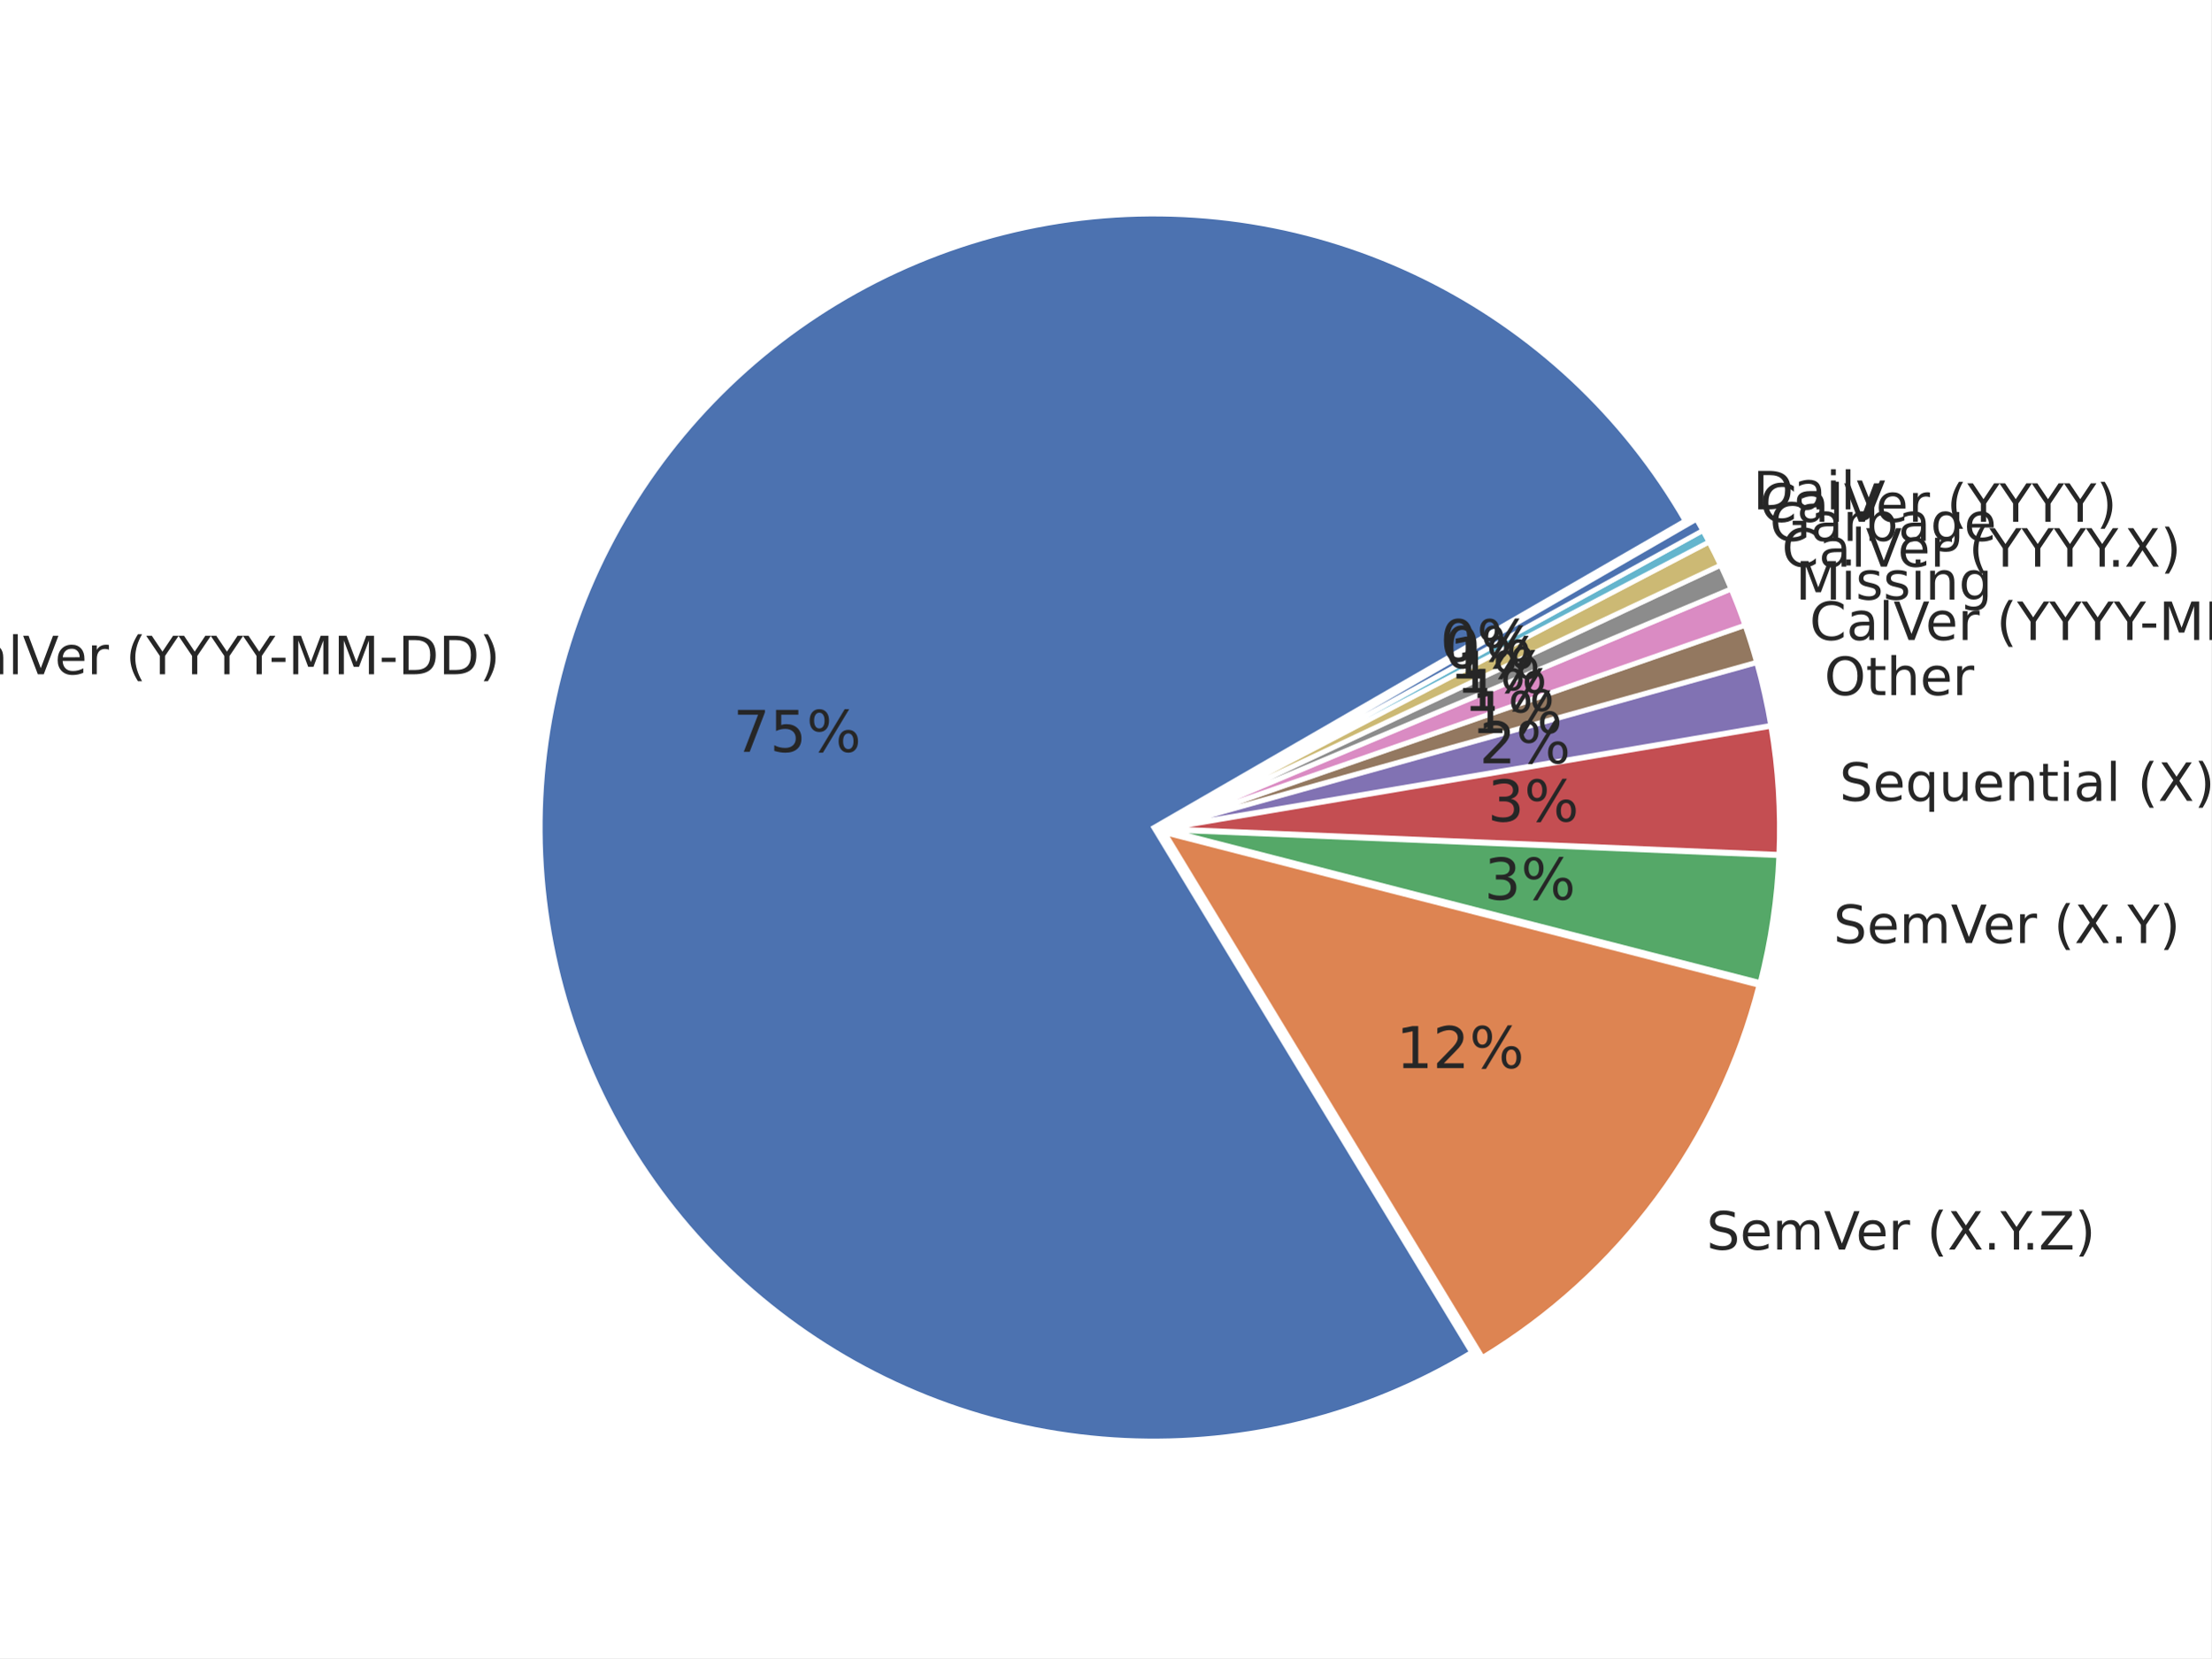
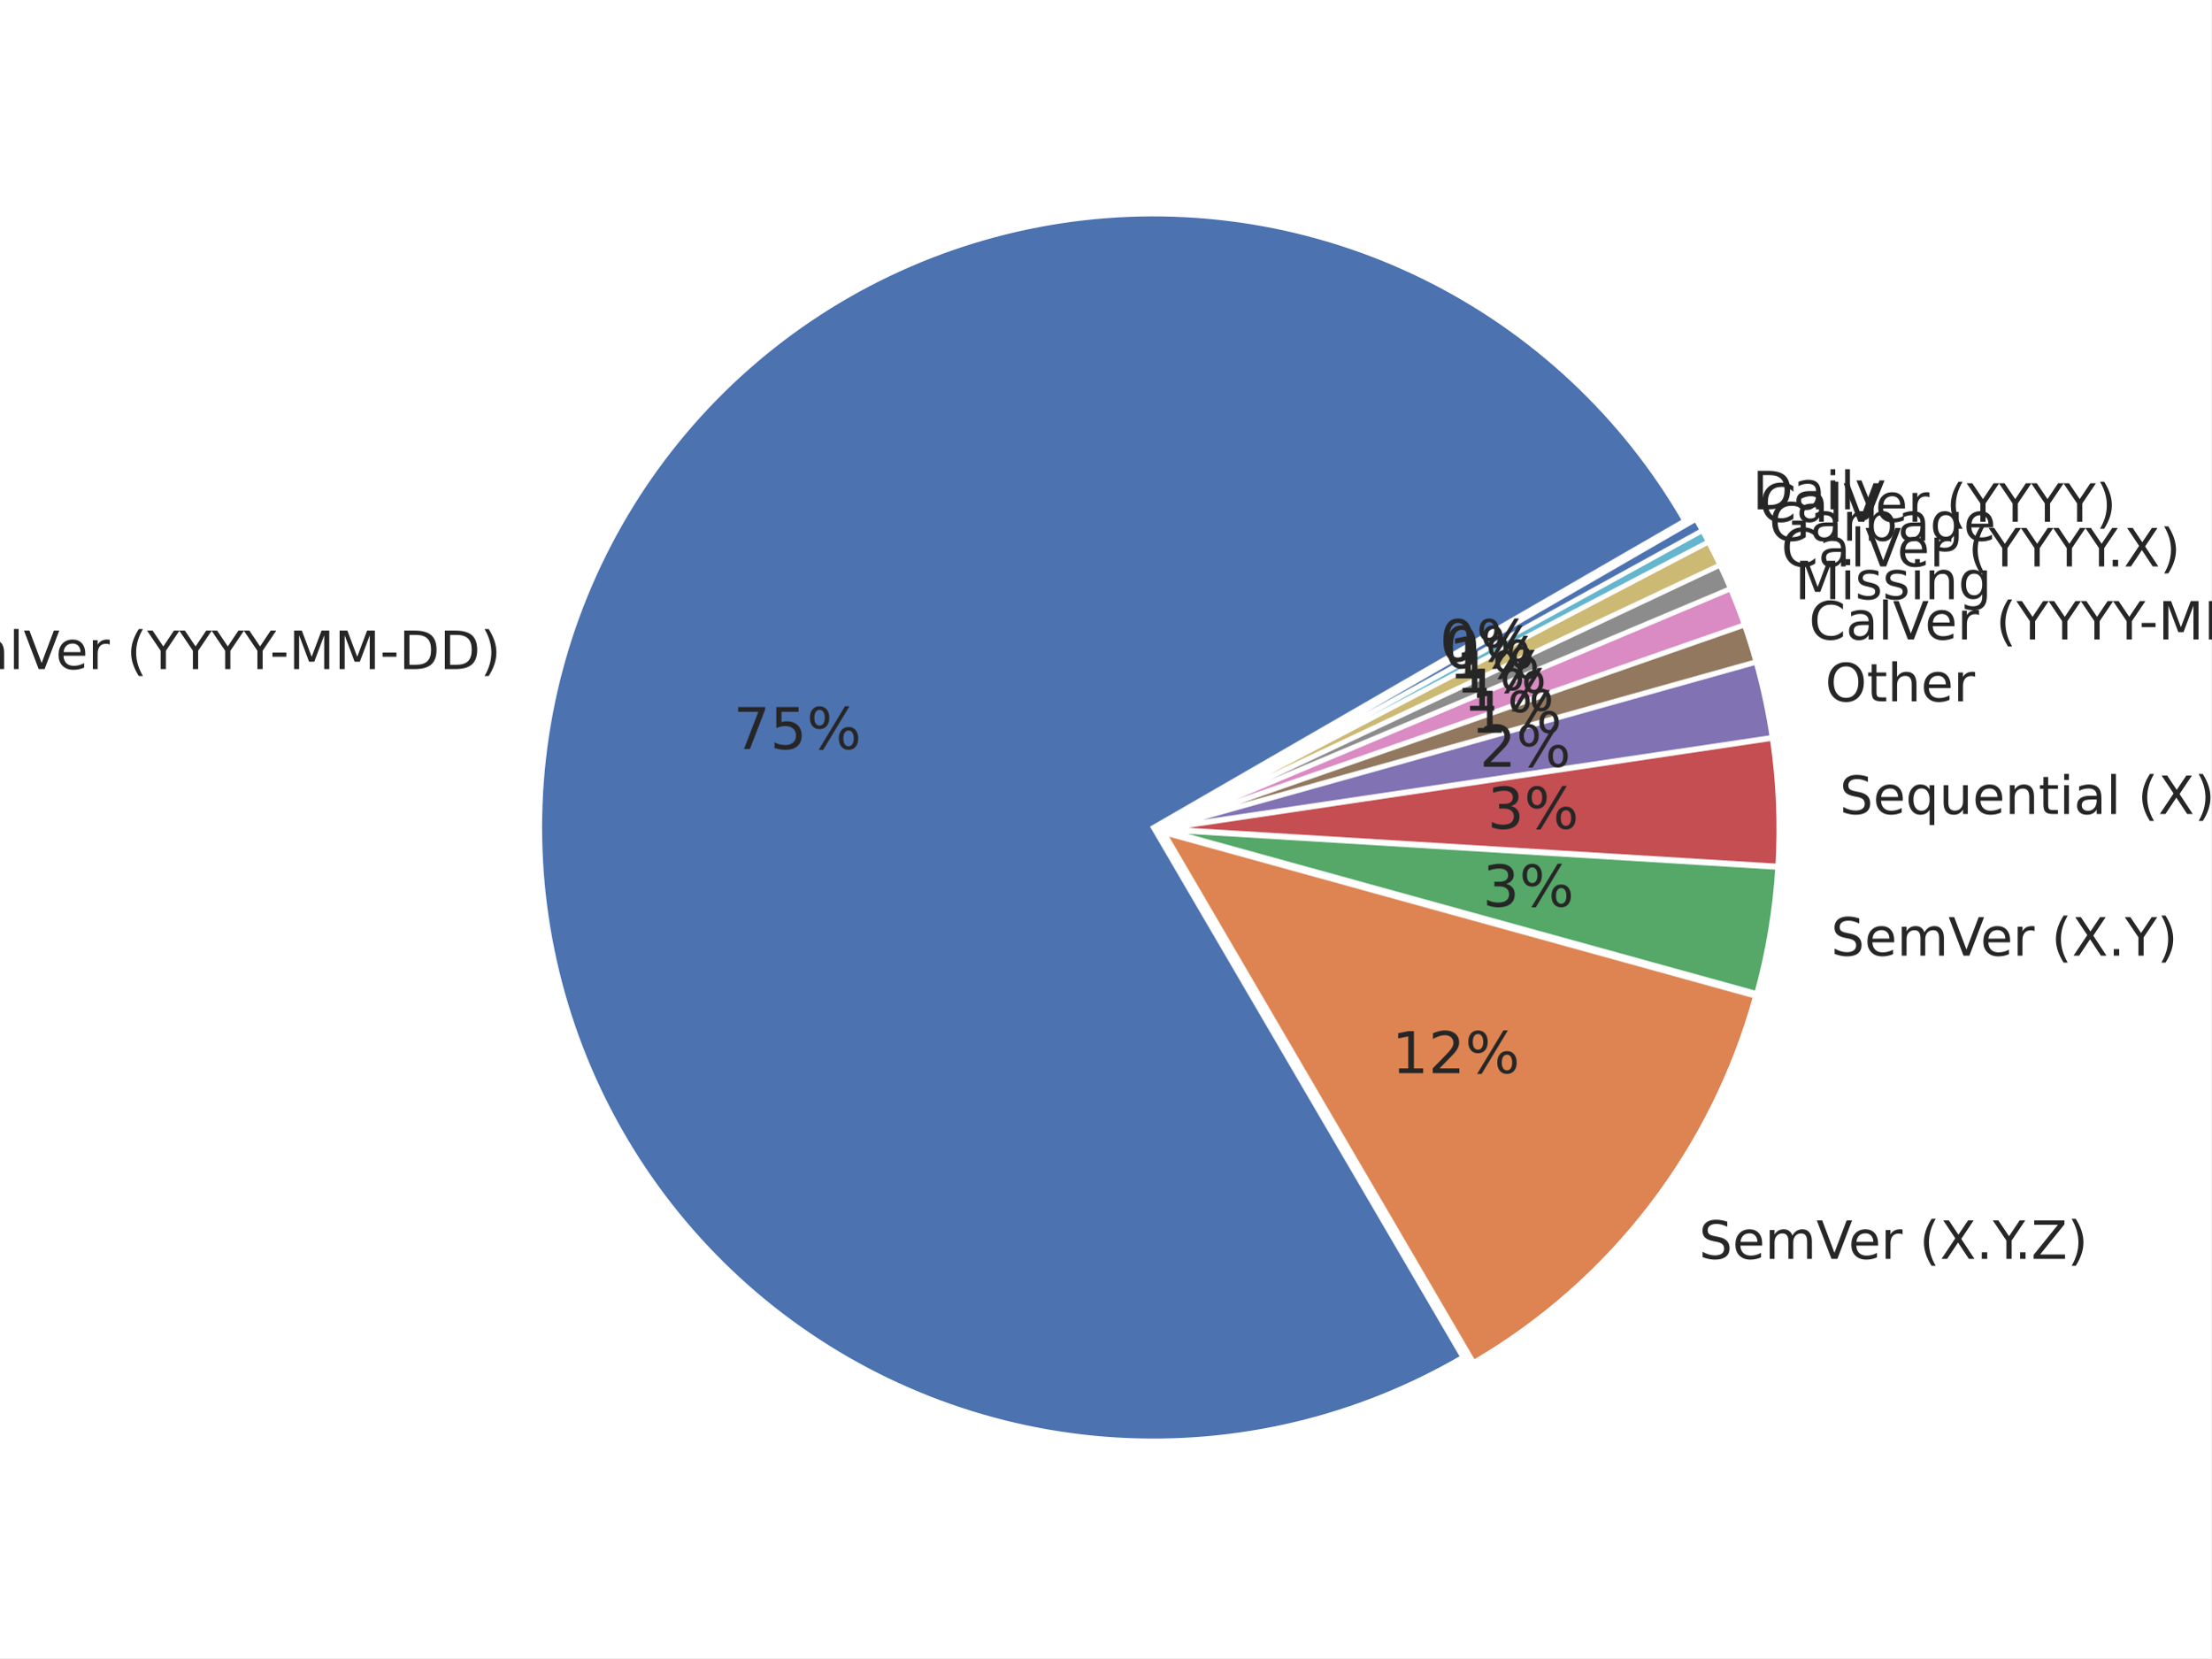
<svg xmlns="http://www.w3.org/2000/svg" xmlns:xlink="http://www.w3.org/1999/xlink" width="460.8pt" height="345.6pt" viewBox="0 0 460.8 345.6" version="1.1">
  <defs>
    <style type="text/css">*{stroke-linejoin: round; stroke-linecap: butt}</style>
  </defs>
  <g id="figure_1">
    <g id="patch_1">
      <path d="M 0 345.6  L 460.8 345.6  L 460.8 0  L 0 0  z " style="fill: #ffffff" />
    </g>
    <g id="axes_1">
      <g id="matplotlib.axis_1" />
      <g id="matplotlib.axis_2" />
      <g id="patch_2">
-         <path d="M 351.189 108.546  C 344.873 97.606 336.97 87.662 327.739 79.038  C 318.508 70.415 308.049 63.207 296.705 57.649  C 285.36 52.092 273.255 48.246 260.783 46.237  C 248.311 44.228 235.61 44.079 223.095 45.793  C 210.579 47.508 198.386 51.067 186.914 56.356  C 175.442 61.645 164.816 68.604 155.384 77.008  C 145.953 85.411 137.818 95.166 131.245 105.955  C 124.673 116.743 119.736 128.446 116.594 140.682  C 113.453 152.917 112.141 165.551 112.703 178.171  C 113.265 190.791 115.694 203.259 119.911 215.167  C 124.128 227.074 130.086 238.292 137.592 248.453  C 145.097 258.615 154.067 267.608 164.208 275.14  C 174.35 282.672 185.552 288.659 197.449 292.907  C 209.346 297.155 221.807 299.617 234.425 300.212  C 247.044 300.807 259.681 299.529 271.925 296.42  C 284.169 293.31 295.884 288.403 306.69 281.859  L 240.449 172.482  z " style="fill: #4c72b0; stroke: #ffffff; stroke-linejoin: miter" />
+         <path d="M 351.087 108.536  C 344.792 97.633 336.921 87.718 327.729 79.115  C 318.537 70.511 308.124 63.312 296.828 57.75  C 285.533 52.189 273.478 48.327 261.053 46.288  C 248.629 44.249 235.971 44.056 223.491 45.716  C 211.01 47.376 198.843 50.87 187.383 56.085  C 175.924 61.299 165.297 68.178 155.847 76.498  C 146.397 84.818 138.228 94.488 131.604 105.195  C 124.98 115.902 119.973 127.529 116.746 139.699  C 113.519 151.869 112.107 164.449 112.556 177.031  C 113.005 189.614 115.31 202.061 119.396 213.97  C 123.482 225.879 129.304 237.12 136.675 247.327  C 144.045 257.535 152.883 266.598 162.901 274.224  C 172.92 281.849 184.01 287.953 195.812 292.338  C 207.614 296.723 219.999 299.341 232.566 300.107  C 245.134 300.873 257.745 299.779 269.993 296.86  C 282.24 293.941 293.989 289.23 304.86 282.877  L 240.347 172.472  z " style="fill: #4c72b0; stroke: #ffffff; stroke-linejoin: miter" />
      </g>
      <g id="patch_3">
-         <path d="M 308.955 282.94  C 323.126 274.358 335.494 263.103 345.372 249.803  C 355.249 236.503 362.449 221.409 366.569 205.363  L 242.714 173.562  z " style="fill: #dd8452; stroke: #ffffff; stroke-linejoin: miter" />
+         <path d="M 307.11 283.985  C 321.365 275.655 333.874 264.642 343.942 251.556  C 354.011 238.469 361.45 223.556 365.848 207.641  L 242.596 173.58  z " style="fill: #dd8452; stroke: #ffffff; stroke-linejoin: miter" />
      </g>
      <g id="patch_4">
-         <path d="M 366.807 204.787  C 367.917 200.463 368.8 196.083 369.453 191.667  C 370.105 187.25 370.525 182.802 370.712 178.342  L 242.952 172.987  z " style="fill: #55a868; stroke: #ffffff; stroke-linejoin: miter" />
+         <path d="M 366.096 207.072  C 367.282 202.783 368.242 198.435 368.974 194.046  C 369.706 189.657 370.209 185.232 370.479 180.791  L 242.844 173.01  z " style="fill: #55a868; stroke: #ffffff; stroke-linejoin: miter" />
      </g>
      <g id="patch_5">
-         <path d="M 370.723 178.074  C 370.91 173.614 370.864 169.146 370.583 164.691  C 370.303 160.235 369.789 155.797 369.045 151.395  L 242.964 172.72  z " style="fill: #c44e52; stroke: #ffffff; stroke-linejoin: miter" />
+         <path d="M 370.496 180.525  C 370.766 176.083 370.805 171.631 370.612 167.185  C 370.418 162.74 369.993 158.307 369.337 153.906  L 242.86 172.744  z " style="fill: #c44e52; stroke: #ffffff; stroke-linejoin: miter" />
      </g>
      <g id="patch_6">
-         <path d="M 369.017 151.196  C 368.644 148.995 368.215 146.805 367.728 144.627  C 367.241 142.449 366.697 140.283 366.097 138.134  L 242.935 172.521  z " style="fill: #8172b3; stroke: #ffffff; stroke-linejoin: miter" />
+         <path d="M 369.31 153.694  C 368.917 151.054 368.441 148.427 367.883 145.816  C 367.326 143.206 366.686 140.613 365.966 138.043  L 242.833 172.533  z " style="fill: #8172b3; stroke: #ffffff; stroke-linejoin: miter" />
      </g>
      <g id="patch_7">
-         <path d="M 366.069 138.03  C 365.709 136.741 365.329 135.457 364.928 134.179  C 364.528 132.901 364.107 131.629 363.667 130.365  L 242.908 172.418  z " style="fill: #937860; stroke: #ffffff; stroke-linejoin: miter" />
+         <path d="M 365.936 137.926  C 365.576 136.641 365.196 135.362 364.796 134.089  C 364.395 132.815 363.976 131.548 363.536 130.288  L 242.803 172.417  z " style="fill: #937860; stroke: #ffffff; stroke-linejoin: miter" />
      </g>
      <g id="patch_8">
-         <path d="M 363.64 130.289  C 363.2 129.024 362.74 127.767 362.26 126.517  C 361.78 125.266 361.281 124.024 360.762 122.789  L 242.881 172.342  z " style="fill: #da8bc3; stroke: #ffffff; stroke-linejoin: miter" />
+         <path d="M 363.509 130.213  C 363.07 128.953 362.61 127.699 362.131 126.454  C 361.652 125.208 361.154 123.97 360.636 122.74  L 242.777 172.341  z " style="fill: #da8bc3; stroke: #ffffff; stroke-linejoin: miter" />
      </g>
      <g id="patch_9">
-         <path d="M 360.736 122.728  C 360.39 121.905 360.036 121.085 359.672 120.27  C 359.309 119.454 358.938 118.642 358.558 117.835  L 242.855 172.28  z " style="fill: #8c8c8c; stroke: #ffffff; stroke-linejoin: miter" />
+         <path d="M 360.611 122.678  C 360.266 121.858 359.912 121.041 359.55 120.229  C 359.188 119.416 358.817 118.607 358.438 117.802  L 242.751 172.279  z " style="fill: #8c8c8c; stroke: #ffffff; stroke-linejoin: miter" />
      </g>
      <g id="patch_10">
-         <path d="M 358.535 117.786  C 358.155 116.978 357.766 116.175 357.369 115.375  C 356.972 114.575 356.567 113.78 356.153 112.989  L 242.833 172.231  z " style="fill: #ccb974; stroke: #ffffff; stroke-linejoin: miter" />
+         <path d="M 358.415 117.754  C 358.036 116.949 357.649 116.148 357.253 115.351  C 356.857 114.554 356.453 113.761 356.041 112.973  L 242.728 172.231  z " style="fill: #ccb974; stroke: #ffffff; stroke-linejoin: miter" />
      </g>
      <g id="patch_11">
-         <path d="M 356.135 112.953  C 355.928 112.558 355.719 112.163 355.508 111.77  C 355.297 111.376 355.084 110.984 354.869 110.593  L 242.814 172.196  z " style="fill: #64b5cd; stroke: #ffffff; stroke-linejoin: miter" />
+         <path d="M 356.022 112.937  C 355.816 112.543 355.608 112.15 355.398 111.758  C 355.187 111.366 354.975 110.975 354.761 110.585  L 242.71 172.196  z " style="fill: #64b5cd; stroke: #ffffff; stroke-linejoin: miter" />
      </g>
      <g id="patch_12">
-         <path d="M 354.856 110.569  C 354.641 110.178 354.424 109.788 354.205 109.399  C 353.986 109.011 353.765 108.623 353.542 108.236  L 242.801 172.172  z " style="fill: #4c72b0; stroke: #ffffff; stroke-linejoin: miter" />
+         <path d="M 354.748 110.562  C 354.533 110.172 354.317 109.783 354.099 109.396  C 353.88 109.008 353.66 108.622 353.437 108.236  L 242.697 172.172  z " style="fill: #4c72b0; stroke: #ffffff; stroke-linejoin: miter" />
      </g>
      <g id="text_1">
-         <g style="fill: #262626" transform="translate(-12.73854 140.5368) scale(0.11 -0.11)">
+         <g style="fill: #262626" transform="translate(-12.5611 139.457) scale(0.11 -0.11)">
          <defs>
            <path id="DejaVuSans-43" d="M 4122 4306  L 4122 3641  Q 3803 3938 3442 4084  Q 3081 4231 2675 4231  Q 1875 4231 1450 3742  Q 1025 3253 1025 2328  Q 1025 1406 1450 917  Q 1875 428 2675 428  Q 3081 428 3442 575  Q 3803 722 4122 1019  L 4122 359  Q 3791 134 3420 21  Q 3050 -91 2638 -91  Q 1578 -91 968 557  Q 359 1206 359 2328  Q 359 3453 968 4101  Q 1578 4750 2638 4750  Q 3056 4750 3426 4639  Q 3797 4528 4122 4306  z " transform="scale(0.015625)" />
            <path id="DejaVuSans-61" d="M 2194 1759  Q 1497 1759 1228 1600  Q 959 1441 959 1056  Q 959 750 1161 570  Q 1363 391 1709 391  Q 2188 391 2477 730  Q 2766 1069 2766 1631  L 2766 1759  L 2194 1759  z M 3341 1997  L 3341 0  L 2766 0  L 2766 531  Q 2569 213 2275 61  Q 1981 -91 1556 -91  Q 1019 -91 701 211  Q 384 513 384 1019  Q 384 1609 779 1909  Q 1175 2209 1959 2209  L 2766 2209  L 2766 2266  Q 2766 2663 2505 2880  Q 2244 3097 1772 3097  Q 1472 3097 1187 3025  Q 903 2953 641 2809  L 641 3341  Q 956 3463 1253 3523  Q 1550 3584 1831 3584  Q 2591 3584 2966 3190  Q 3341 2797 3341 1997  z " transform="scale(0.015625)" />
            <path id="DejaVuSans-6c" d="M 603 4863  L 1178 4863  L 1178 0  L 603 0  L 603 4863  z " transform="scale(0.015625)" />
            <path id="DejaVuSans-56" d="M 1831 0  L 50 4666  L 709 4666  L 2188 738  L 3669 4666  L 4325 4666  L 2547 0  L 1831 0  z " transform="scale(0.015625)" />
            <path id="DejaVuSans-65" d="M 3597 1894  L 3597 1613  L 953 1613  Q 991 1019 1311 708  Q 1631 397 2203 397  Q 2534 397 2845 478  Q 3156 559 3463 722  L 3463 178  Q 3153 47 2828 -22  Q 2503 -91 2169 -91  Q 1331 -91 842 396  Q 353 884 353 1716  Q 353 2575 817 3079  Q 1281 3584 2069 3584  Q 2775 3584 3186 3129  Q 3597 2675 3597 1894  z M 3022 2063  Q 3016 2534 2758 2815  Q 2500 3097 2075 3097  Q 1594 3097 1305 2825  Q 1016 2553 972 2059  L 3022 2063  z " transform="scale(0.015625)" />
            <path id="DejaVuSans-72" d="M 2631 2963  Q 2534 3019 2420 3045  Q 2306 3072 2169 3072  Q 1681 3072 1420 2755  Q 1159 2438 1159 1844  L 1159 0  L 581 0  L 581 3500  L 1159 3500  L 1159 2956  Q 1341 3275 1631 3429  Q 1922 3584 2338 3584  Q 2397 3584 2469 3576  Q 2541 3569 2628 3553  L 2631 2963  z " transform="scale(0.015625)" />
            <path id="DejaVuSans-20" transform="scale(0.015625)" />
            <path id="DejaVuSans-28" d="M 1984 4856  Q 1566 4138 1362 3434  Q 1159 2731 1159 2009  Q 1159 1288 1364 580  Q 1569 -128 1984 -844  L 1484 -844  Q 1016 -109 783 600  Q 550 1309 550 2009  Q 550 2706 781 3412  Q 1013 4119 1484 4856  L 1984 4856  z " transform="scale(0.015625)" />
            <path id="DejaVuSans-59" d="M -13 4666  L 666 4666  L 1959 2747  L 3244 4666  L 3922 4666  L 2272 2222  L 2272 0  L 1638 0  L 1638 2222  L -13 4666  z " transform="scale(0.015625)" />
            <path id="DejaVuSans-2d" d="M 313 2009  L 1997 2009  L 1997 1497  L 313 1497  L 313 2009  z " transform="scale(0.015625)" />
            <path id="DejaVuSans-4d" d="M 628 4666  L 1569 4666  L 2759 1491  L 3956 4666  L 4897 4666  L 4897 0  L 4281 0  L 4281 4097  L 3078 897  L 2444 897  L 1241 4097  L 1241 0  L 628 0  L 628 4666  z " transform="scale(0.015625)" />
            <path id="DejaVuSans-44" d="M 1259 4147  L 1259 519  L 2022 519  Q 2988 519 3436 956  Q 3884 1394 3884 2338  Q 3884 3275 3436 3711  Q 2988 4147 2022 4147  L 1259 4147  z M 628 4666  L 1925 4666  Q 3281 4666 3915 4102  Q 4550 3538 4550 2338  Q 4550 1131 3912 565  Q 3275 0 1925 0  L 628 0  L 628 4666  z " transform="scale(0.015625)" />
            <path id="DejaVuSans-29" d="M 513 4856  L 1013 4856  Q 1481 4119 1714 3412  Q 1947 2706 1947 2009  Q 1947 1309 1714 600  Q 1481 -109 1013 -844  L 513 -844  Q 928 -128 1133 580  Q 1338 1288 1338 2009  Q 1338 2731 1133 3434  Q 928 4138 513 4856  z " transform="scale(0.015625)" />
          </defs>
          <use xlink:href="#DejaVuSans-43" />
          <use xlink:href="#DejaVuSans-61" transform="translate(69.82422 0)" />
          <use xlink:href="#DejaVuSans-6c" transform="translate(131.1035 0)" />
          <use xlink:href="#DejaVuSans-56" transform="translate(158.8867 0)" />
          <use xlink:href="#DejaVuSans-65" transform="translate(219.5449 0)" />
          <use xlink:href="#DejaVuSans-72" transform="translate(281.0684 0)" />
          <use xlink:href="#DejaVuSans-20" transform="translate(322.1816 0)" />
          <use xlink:href="#DejaVuSans-28" transform="translate(353.9688 0)" />
          <use xlink:href="#DejaVuSans-59" transform="translate(392.9824 0)" />
          <use xlink:href="#DejaVuSans-59" transform="translate(454.0664 0)" />
          <use xlink:href="#DejaVuSans-59" transform="translate(515.1504 0)" />
          <use xlink:href="#DejaVuSans-59" transform="translate(576.2344 0)" />
          <use xlink:href="#DejaVuSans-2d" transform="translate(625.4434 0)" />
          <use xlink:href="#DejaVuSans-4d" transform="translate(661.5273 0)" />
          <use xlink:href="#DejaVuSans-4d" transform="translate(747.8066 0)" />
          <use xlink:href="#DejaVuSans-2d" transform="translate(834.0859 0)" />
          <use xlink:href="#DejaVuSans-44" transform="translate(870.1699 0)" />
          <use xlink:href="#DejaVuSans-44" transform="translate(947.1719 0)" />
          <use xlink:href="#DejaVuSans-29" transform="translate(1024.174 0)" />
        </g>
      </g>
      <g id="text_2">
-         <g style="fill: #262626" transform="translate(152.8 156.713) scale(0.12 -0.12)">
+         <g style="fill: #262626" transform="translate(152.8506 156.1195) scale(0.12 -0.12)">
          <defs>
            <path id="DejaVuSans-37" d="M 525 4666  L 3525 4666  L 3525 4397  L 1831 0  L 1172 0  L 2766 4134  L 525 4134  L 525 4666  z " transform="scale(0.015625)" />
            <path id="DejaVuSans-35" d="M 691 4666  L 3169 4666  L 3169 4134  L 1269 4134  L 1269 2991  Q 1406 3038 1543 3061  Q 1681 3084 1819 3084  Q 2600 3084 3056 2656  Q 3513 2228 3513 1497  Q 3513 744 3044 326  Q 2575 -91 1722 -91  Q 1428 -91 1123 -41  Q 819 9 494 109  L 494 744  Q 775 591 1075 516  Q 1375 441 1709 441  Q 2250 441 2565 725  Q 2881 1009 2881 1497  Q 2881 1984 2565 2268  Q 2250 2553 1709 2553  Q 1456 2553 1204 2497  Q 953 2441 691 2322  L 691 4666  z " transform="scale(0.015625)" />
            <path id="DejaVuSans-25" d="M 4653 2053  Q 4381 2053 4226 1822  Q 4072 1591 4072 1178  Q 4072 772 4226 539  Q 4381 306 4653 306  Q 4919 306 5073 539  Q 5228 772 5228 1178  Q 5228 1588 5073 1820  Q 4919 2053 4653 2053  z M 4653 2450  Q 5147 2450 5437 2106  Q 5728 1763 5728 1178  Q 5728 594 5436 251  Q 5144 -91 4653 -91  Q 4153 -91 3862 251  Q 3572 594 3572 1178  Q 3572 1766 3864 2108  Q 4156 2450 4653 2450  z M 1428 4353  Q 1159 4353 1004 4120  Q 850 3888 850 3481  Q 850 3069 1003 2837  Q 1156 2606 1428 2606  Q 1700 2606 1854 2837  Q 2009 3069 2009 3481  Q 2009 3884 1853 4118  Q 1697 4353 1428 4353  z M 4250 4750  L 4750 4750  L 1831 -91  L 1331 -91  L 4250 4750  z M 1428 4750  Q 1922 4750 2215 4408  Q 2509 4066 2509 3481  Q 2509 2891 2217 2550  Q 1925 2209 1428 2209  Q 931 2209 642 2551  Q 353 2894 353 3481  Q 353 4063 643 4406  Q 934 4750 1428 4750  z " transform="scale(0.015625)" />
          </defs>
          <use xlink:href="#DejaVuSans-37" />
          <use xlink:href="#DejaVuSans-35" transform="translate(63.62305 0)" />
          <use xlink:href="#DejaVuSans-25" transform="translate(127.2461 0)" />
        </g>
      </g>
      <g id="text_3">
-         <g style="fill: #262626" transform="translate(355.6376 260.4622) scale(0.11 -0.11)">
+         <g style="fill: #262626" transform="translate(354.0771 262.3885) scale(0.11 -0.11)">
          <defs>
            <path id="DejaVuSans-53" d="M 3425 4513  L 3425 3897  Q 3066 4069 2747 4153  Q 2428 4238 2131 4238  Q 1616 4238 1336 4038  Q 1056 3838 1056 3469  Q 1056 3159 1242 3001  Q 1428 2844 1947 2747  L 2328 2669  Q 3034 2534 3370 2195  Q 3706 1856 3706 1288  Q 3706 609 3251 259  Q 2797 -91 1919 -91  Q 1588 -91 1214 -16  Q 841 59 441 206  L 441 856  Q 825 641 1194 531  Q 1563 422 1919 422  Q 2459 422 2753 634  Q 3047 847 3047 1241  Q 3047 1584 2836 1778  Q 2625 1972 2144 2069  L 1759 2144  Q 1053 2284 737 2584  Q 422 2884 422 3419  Q 422 4038 858 4394  Q 1294 4750 2059 4750  Q 2388 4750 2728 4690  Q 3069 4631 3425 4513  z " transform="scale(0.015625)" />
            <path id="DejaVuSans-6d" d="M 3328 2828  Q 3544 3216 3844 3400  Q 4144 3584 4550 3584  Q 5097 3584 5394 3201  Q 5691 2819 5691 2113  L 5691 0  L 5113 0  L 5113 2094  Q 5113 2597 4934 2840  Q 4756 3084 4391 3084  Q 3944 3084 3684 2787  Q 3425 2491 3425 1978  L 3425 0  L 2847 0  L 2847 2094  Q 2847 2600 2669 2842  Q 2491 3084 2119 3084  Q 1678 3084 1418 2786  Q 1159 2488 1159 1978  L 1159 0  L 581 0  L 581 3500  L 1159 3500  L 1159 2956  Q 1356 3278 1631 3431  Q 1906 3584 2284 3584  Q 2666 3584 2933 3390  Q 3200 3197 3328 2828  z " transform="scale(0.015625)" />
            <path id="DejaVuSans-58" d="M 403 4666  L 1081 4666  L 2241 2931  L 3406 4666  L 4084 4666  L 2584 2425  L 4184 0  L 3506 0  L 2194 1984  L 872 0  L 191 0  L 1856 2491  L 403 4666  z " transform="scale(0.015625)" />
            <path id="DejaVuSans-2e" d="M 684 794  L 1344 794  L 1344 0  L 684 0  L 684 794  z " transform="scale(0.015625)" />
            <path id="DejaVuSans-5a" d="M 359 4666  L 4025 4666  L 4025 4184  L 1075 531  L 4097 531  L 4097 0  L 288 0  L 288 481  L 3238 4134  L 359 4134  L 359 4666  z " transform="scale(0.015625)" />
          </defs>
          <use xlink:href="#DejaVuSans-53" />
          <use xlink:href="#DejaVuSans-65" transform="translate(63.47656 0)" />
          <use xlink:href="#DejaVuSans-6d" transform="translate(125 0)" />
          <use xlink:href="#DejaVuSans-56" transform="translate(222.4121 0)" />
          <use xlink:href="#DejaVuSans-65" transform="translate(283.0703 0)" />
          <use xlink:href="#DejaVuSans-72" transform="translate(344.5938 0)" />
          <use xlink:href="#DejaVuSans-20" transform="translate(385.707 0)" />
          <use xlink:href="#DejaVuSans-28" transform="translate(417.4941 0)" />
          <use xlink:href="#DejaVuSans-58" transform="translate(456.5078 0)" />
          <use xlink:href="#DejaVuSans-2e" transform="translate(525.0137 0)" />
          <use xlink:href="#DejaVuSans-59" transform="translate(556.8008 0)" />
          <use xlink:href="#DejaVuSans-2e" transform="translate(597.6348 0)" />
          <use xlink:href="#DejaVuSans-5a" transform="translate(629.4219 0)" />
          <use xlink:href="#DejaVuSans-29" transform="translate(697.9277 0)" />
        </g>
      </g>
      <g id="text_4">
-         <g style="fill: #262626" transform="translate(290.9727 222.6179) scale(0.12 -0.12)">
+         <g style="fill: #262626" transform="translate(290.0681 223.6765) scale(0.12 -0.12)">
          <defs>
            <path id="DejaVuSans-31" d="M 794 531  L 1825 531  L 1825 4091  L 703 3866  L 703 4441  L 1819 4666  L 2450 4666  L 2450 531  L 3481 531  L 3481 0  L 794 0  L 794 531  z " transform="scale(0.015625)" />
            <path id="DejaVuSans-32" d="M 1228 531  L 3431 531  L 3431 0  L 469 0  L 469 531  Q 828 903 1448 1529  Q 2069 2156 2228 2338  Q 2531 2678 2651 2914  Q 2772 3150 2772 3378  Q 2772 3750 2511 3984  Q 2250 4219 1831 4219  Q 1534 4219 1204 4116  Q 875 4013 500 3803  L 500 4441  Q 881 4594 1212 4672  Q 1544 4750 1819 4750  Q 2544 4750 2975 4387  Q 3406 4025 3406 3419  Q 3406 3131 3298 2873  Q 3191 2616 2906 2266  Q 2828 2175 2409 1742  Q 1991 1309 1228 531  z " transform="scale(0.015625)" />
          </defs>
          <use xlink:href="#DejaVuSans-31" />
          <use xlink:href="#DejaVuSans-32" transform="translate(63.62305 0)" />
          <use xlink:href="#DejaVuSans-25" transform="translate(127.2461 0)" />
        </g>
      </g>
      <g id="text_5">
-         <g style="fill: #262626" transform="translate(382.1026 196.57) scale(0.11 -0.11)">
+         <g style="fill: #262626" transform="translate(381.5872 199.1846) scale(0.11 -0.11)">
          <use xlink:href="#DejaVuSans-53" />
          <use xlink:href="#DejaVuSans-65" transform="translate(63.47656 0)" />
          <use xlink:href="#DejaVuSans-6d" transform="translate(125 0)" />
          <use xlink:href="#DejaVuSans-56" transform="translate(222.4121 0)" />
          <use xlink:href="#DejaVuSans-65" transform="translate(283.0703 0)" />
          <use xlink:href="#DejaVuSans-72" transform="translate(344.5938 0)" />
          <use xlink:href="#DejaVuSans-20" transform="translate(385.707 0)" />
          <use xlink:href="#DejaVuSans-28" transform="translate(417.4941 0)" />
          <use xlink:href="#DejaVuSans-58" transform="translate(456.5078 0)" />
          <use xlink:href="#DejaVuSans-2e" transform="translate(525.0137 0)" />
          <use xlink:href="#DejaVuSans-59" transform="translate(556.8008 0)" />
          <use xlink:href="#DejaVuSans-29" transform="translate(617.8848 0)" />
        </g>
      </g>
      <g id="text_6">
-         <g style="fill: #262626" transform="translate(309.334 187.506) scale(0.12 -0.12)">
+         <g style="fill: #262626" transform="translate(309.0038 188.9429) scale(0.12 -0.12)">
          <defs>
            <path id="DejaVuSans-33" d="M 2597 2516  Q 3050 2419 3304 2112  Q 3559 1806 3559 1356  Q 3559 666 3084 287  Q 2609 -91 1734 -91  Q 1441 -91 1130 -33  Q 819 25 488 141  L 488 750  Q 750 597 1062 519  Q 1375 441 1716 441  Q 2309 441 2620 675  Q 2931 909 2931 1356  Q 2931 1769 2642 2001  Q 2353 2234 1838 2234  L 1294 2234  L 1294 2753  L 1863 2753  Q 2328 2753 2575 2939  Q 2822 3125 2822 3475  Q 2822 3834 2567 4026  Q 2313 4219 1838 4219  Q 1578 4219 1281 4162  Q 984 4106 628 3988  L 628 4550  Q 988 4650 1302 4700  Q 1616 4750 1894 4750  Q 2613 4750 3031 4423  Q 3450 4097 3450 3541  Q 3450 3153 3228 2886  Q 3006 2619 2597 2516  z " transform="scale(0.015625)" />
          </defs>
          <use xlink:href="#DejaVuSans-33" />
          <use xlink:href="#DejaVuSans-25" transform="translate(63.62305 0)" />
        </g>
      </g>
      <g id="text_7">
-         <g style="fill: #262626" transform="translate(383.3452 166.9229) scale(0.11 -0.11)">
+         <g style="fill: #262626" transform="translate(383.3867 169.6646) scale(0.11 -0.11)">
          <defs>
            <path id="DejaVuSans-71" d="M 947 1747  Q 947 1113 1208 752  Q 1469 391 1925 391  Q 2381 391 2643 752  Q 2906 1113 2906 1747  Q 2906 2381 2643 2742  Q 2381 3103 1925 3103  Q 1469 3103 1208 2742  Q 947 2381 947 1747  z M 2906 525  Q 2725 213 2448 61  Q 2172 -91 1784 -91  Q 1150 -91 751 415  Q 353 922 353 1747  Q 353 2572 751 3078  Q 1150 3584 1784 3584  Q 2172 3584 2448 3432  Q 2725 3281 2906 2969  L 2906 3500  L 3481 3500  L 3481 -1331  L 2906 -1331  L 2906 525  z " transform="scale(0.015625)" />
            <path id="DejaVuSans-75" d="M 544 1381  L 544 3500  L 1119 3500  L 1119 1403  Q 1119 906 1312 657  Q 1506 409 1894 409  Q 2359 409 2629 706  Q 2900 1003 2900 1516  L 2900 3500  L 3475 3500  L 3475 0  L 2900 0  L 2900 538  Q 2691 219 2414 64  Q 2138 -91 1772 -91  Q 1169 -91 856 284  Q 544 659 544 1381  z M 1991 3584  L 1991 3584  z " transform="scale(0.015625)" />
            <path id="DejaVuSans-6e" d="M 3513 2113  L 3513 0  L 2938 0  L 2938 2094  Q 2938 2591 2744 2837  Q 2550 3084 2163 3084  Q 1697 3084 1428 2787  Q 1159 2491 1159 1978  L 1159 0  L 581 0  L 581 3500  L 1159 3500  L 1159 2956  Q 1366 3272 1645 3428  Q 1925 3584 2291 3584  Q 2894 3584 3203 3211  Q 3513 2838 3513 2113  z " transform="scale(0.015625)" />
            <path id="DejaVuSans-74" d="M 1172 4494  L 1172 3500  L 2356 3500  L 2356 3053  L 1172 3053  L 1172 1153  Q 1172 725 1289 603  Q 1406 481 1766 481  L 2356 481  L 2356 0  L 1766 0  Q 1100 0 847 248  Q 594 497 594 1153  L 594 3053  L 172 3053  L 172 3500  L 594 3500  L 594 4494  L 1172 4494  z " transform="scale(0.015625)" />
            <path id="DejaVuSans-69" d="M 603 3500  L 1178 3500  L 1178 0  L 603 0  L 603 3500  z M 603 4863  L 1178 4863  L 1178 4134  L 603 4134  L 603 4863  z " transform="scale(0.015625)" />
          </defs>
          <use xlink:href="#DejaVuSans-53" />
          <use xlink:href="#DejaVuSans-65" transform="translate(63.47656 0)" />
          <use xlink:href="#DejaVuSans-71" transform="translate(125 0)" />
          <use xlink:href="#DejaVuSans-75" transform="translate(188.4766 0)" />
          <use xlink:href="#DejaVuSans-65" transform="translate(251.8555 0)" />
          <use xlink:href="#DejaVuSans-6e" transform="translate(313.3789 0)" />
          <use xlink:href="#DejaVuSans-74" transform="translate(376.7578 0)" />
          <use xlink:href="#DejaVuSans-69" transform="translate(415.9668 0)" />
          <use xlink:href="#DejaVuSans-61" transform="translate(443.75 0)" />
          <use xlink:href="#DejaVuSans-6c" transform="translate(505.0293 0)" />
          <use xlink:href="#DejaVuSans-20" transform="translate(532.8125 0)" />
          <use xlink:href="#DejaVuSans-28" transform="translate(564.5996 0)" />
          <use xlink:href="#DejaVuSans-58" transform="translate(603.6133 0)" />
          <use xlink:href="#DejaVuSans-29" transform="translate(672.1191 0)" />
        </g>
      </g>
      <g id="text_8">
-         <g style="fill: #262626" transform="translate(310.0169 171.2135) scale(0.12 -0.12)">
+         <g style="fill: #262626" transform="translate(309.9927 172.7201) scale(0.12 -0.12)">
          <use xlink:href="#DejaVuSans-33" />
          <use xlink:href="#DejaVuSans-25" transform="translate(63.62305 0)" />
        </g>
      </g>
      <g id="text_9">
-         <g style="fill: #262626" transform="translate(380.2069 144.8725) scale(0.11 -0.11)">
+         <g style="fill: #262626" transform="translate(380.3883 146.1798) scale(0.11 -0.11)">
          <defs>
            <path id="DejaVuSans-4f" d="M 2522 4238  Q 1834 4238 1429 3725  Q 1025 3213 1025 2328  Q 1025 1447 1429 934  Q 1834 422 2522 422  Q 3209 422 3611 934  Q 4013 1447 4013 2328  Q 4013 3213 3611 3725  Q 3209 4238 2522 4238  z M 2522 4750  Q 3503 4750 4090 4092  Q 4678 3434 4678 2328  Q 4678 1225 4090 567  Q 3503 -91 2522 -91  Q 1538 -91 948 565  Q 359 1222 359 2328  Q 359 3434 948 4092  Q 1538 4750 2522 4750  z " transform="scale(0.015625)" />
            <path id="DejaVuSans-68" d="M 3513 2113  L 3513 0  L 2938 0  L 2938 2094  Q 2938 2591 2744 2837  Q 2550 3084 2163 3084  Q 1697 3084 1428 2787  Q 1159 2491 1159 1978  L 1159 0  L 581 0  L 581 4863  L 1159 4863  L 1159 2956  Q 1366 3272 1645 3428  Q 1925 3584 2291 3584  Q 2894 3584 3203 3211  Q 3513 2838 3513 2113  z " transform="scale(0.015625)" />
          </defs>
          <use xlink:href="#DejaVuSans-4f" />
          <use xlink:href="#DejaVuSans-74" transform="translate(78.71094 0)" />
          <use xlink:href="#DejaVuSans-68" transform="translate(117.9199 0)" />
          <use xlink:href="#DejaVuSans-65" transform="translate(181.2988 0)" />
          <use xlink:href="#DejaVuSans-72" transform="translate(242.8223 0)" />
        </g>
      </g>
      <g id="text_10">
-         <g style="fill: #262626" transform="translate(308.2923 159.0957) scale(0.12 -0.12)">
+         <g style="fill: #262626" transform="translate(308.345 159.8141) scale(0.12 -0.12)">
          <use xlink:href="#DejaVuSans-32" />
          <use xlink:href="#DejaVuSans-25" transform="translate(63.62305 0)" />
        </g>
      </g>
      <g id="text_11">
-         <g style="fill: #262626" transform="translate(377.1302 133.3901) scale(0.11 -0.11)">
+         <g style="fill: #262626" transform="translate(376.9948 133.291) scale(0.11 -0.11)">
          <use xlink:href="#DejaVuSans-43" />
          <use xlink:href="#DejaVuSans-61" transform="translate(69.82422 0)" />
          <use xlink:href="#DejaVuSans-6c" transform="translate(131.1035 0)" />
          <use xlink:href="#DejaVuSans-56" transform="translate(158.8867 0)" />
          <use xlink:href="#DejaVuSans-65" transform="translate(219.5449 0)" />
          <use xlink:href="#DejaVuSans-72" transform="translate(281.0684 0)" />
          <use xlink:href="#DejaVuSans-20" transform="translate(322.1816 0)" />
          <use xlink:href="#DejaVuSans-28" transform="translate(353.9688 0)" />
          <use xlink:href="#DejaVuSans-59" transform="translate(392.9824 0)" />
          <use xlink:href="#DejaVuSans-59" transform="translate(454.0664 0)" />
          <use xlink:href="#DejaVuSans-59" transform="translate(515.1504 0)" />
          <use xlink:href="#DejaVuSans-59" transform="translate(576.2344 0)" />
          <use xlink:href="#DejaVuSans-2d" transform="translate(625.4434 0)" />
          <use xlink:href="#DejaVuSans-4d" transform="translate(661.5273 0)" />
          <use xlink:href="#DejaVuSans-4d" transform="translate(747.8066 0)" />
          <use xlink:href="#DejaVuSans-29" transform="translate(834.0859 0)" />
        </g>
      </g>
      <g id="text_12">
-         <g style="fill: #262626" transform="translate(306.6015 152.7855) scale(0.12 -0.12)">
+         <g style="fill: #262626" transform="translate(306.48 152.7311) scale(0.12 -0.12)">
          <use xlink:href="#DejaVuSans-31" />
          <use xlink:href="#DejaVuSans-25" transform="translate(63.62305 0)" />
        </g>
      </g>
      <g id="text_13">
-         <g style="fill: #262626" transform="translate(374.1978 124.9693) scale(0.11 -0.11)">
+         <g style="fill: #262626" transform="translate(374.0669 124.9002) scale(0.11 -0.11)">
          <defs>
            <path id="DejaVuSans-73" d="M 2834 3397  L 2834 2853  Q 2591 2978 2328 3040  Q 2066 3103 1784 3103  Q 1356 3103 1142 2972  Q 928 2841 928 2578  Q 928 2378 1081 2264  Q 1234 2150 1697 2047  L 1894 2003  Q 2506 1872 2764 1633  Q 3022 1394 3022 966  Q 3022 478 2636 193  Q 2250 -91 1575 -91  Q 1294 -91 989 -36  Q 684 19 347 128  L 347 722  Q 666 556 975 473  Q 1284 391 1588 391  Q 1994 391 2212 530  Q 2431 669 2431 922  Q 2431 1156 2273 1281  Q 2116 1406 1581 1522  L 1381 1569  Q 847 1681 609 1914  Q 372 2147 372 2553  Q 372 3047 722 3315  Q 1072 3584 1716 3584  Q 2034 3584 2315 3537  Q 2597 3491 2834 3397  z " transform="scale(0.015625)" />
            <path id="DejaVuSans-67" d="M 2906 1791  Q 2906 2416 2648 2759  Q 2391 3103 1925 3103  Q 1463 3103 1205 2759  Q 947 2416 947 1791  Q 947 1169 1205 825  Q 1463 481 1925 481  Q 2391 481 2648 825  Q 2906 1169 2906 1791  z M 3481 434  Q 3481 -459 3084 -895  Q 2688 -1331 1869 -1331  Q 1566 -1331 1297 -1286  Q 1028 -1241 775 -1147  L 775 -588  Q 1028 -725 1275 -790  Q 1522 -856 1778 -856  Q 2344 -856 2625 -561  Q 2906 -266 2906 331  L 2906 616  Q 2728 306 2450 153  Q 2172 0 1784 0  Q 1141 0 747 490  Q 353 981 353 1791  Q 353 2603 747 3093  Q 1141 3584 1784 3584  Q 2172 3584 2450 3431  Q 2728 3278 2906 2969  L 2906 3500  L 3481 3500  L 3481 434  z " transform="scale(0.015625)" />
          </defs>
          <use xlink:href="#DejaVuSans-4d" />
          <use xlink:href="#DejaVuSans-69" transform="translate(86.2793 0)" />
          <use xlink:href="#DejaVuSans-73" transform="translate(114.0625 0)" />
          <use xlink:href="#DejaVuSans-73" transform="translate(166.1621 0)" />
          <use xlink:href="#DejaVuSans-69" transform="translate(218.2617 0)" />
          <use xlink:href="#DejaVuSans-6e" transform="translate(246.0449 0)" />
          <use xlink:href="#DejaVuSans-67" transform="translate(309.4238 0)" />
        </g>
      </g>
      <g id="text_14">
-         <g style="fill: #262626" transform="translate(304.99 148.1579) scale(0.12 -0.12)">
+         <g style="fill: #262626" transform="translate(304.871 148.1199) scale(0.12 -0.12)">
          <use xlink:href="#DejaVuSans-31" />
          <use xlink:href="#DejaVuSans-25" transform="translate(63.62305 0)" />
        </g>
      </g>
      <g id="text_15">
-         <g style="fill: #262626" transform="translate(371.3541 118.104) scale(0.11 -0.11)">
+         <g style="fill: #262626" transform="translate(371.2296 118.0588) scale(0.11 -0.11)">
          <use xlink:href="#DejaVuSans-43" />
          <use xlink:href="#DejaVuSans-61" transform="translate(69.82422 0)" />
          <use xlink:href="#DejaVuSans-6c" transform="translate(131.1035 0)" />
          <use xlink:href="#DejaVuSans-56" transform="translate(158.8867 0)" />
          <use xlink:href="#DejaVuSans-65" transform="translate(219.5449 0)" />
          <use xlink:href="#DejaVuSans-72" transform="translate(281.0684 0)" />
          <use xlink:href="#DejaVuSans-20" transform="translate(322.1816 0)" />
          <use xlink:href="#DejaVuSans-28" transform="translate(353.9688 0)" />
          <use xlink:href="#DejaVuSans-59" transform="translate(392.9824 0)" />
          <use xlink:href="#DejaVuSans-59" transform="translate(454.0664 0)" />
          <use xlink:href="#DejaVuSans-59" transform="translate(515.1504 0)" />
          <use xlink:href="#DejaVuSans-59" transform="translate(576.2344 0)" />
          <use xlink:href="#DejaVuSans-2e" transform="translate(617.0684 0)" />
          <use xlink:href="#DejaVuSans-58" transform="translate(648.8555 0)" />
          <use xlink:href="#DejaVuSans-29" transform="translate(717.3613 0)" />
        </g>
      </g>
      <g id="text_16">
-         <g style="fill: #262626" transform="translate(303.4272 144.385) scale(0.12 -0.12)">
+         <g style="fill: #262626" transform="translate(303.3118 144.3602) scale(0.12 -0.12)">
          <use xlink:href="#DejaVuSans-31" />
          <use xlink:href="#DejaVuSans-25" transform="translate(63.62305 0)" />
        </g>
      </g>
      <g id="text_17">
-         <g style="fill: #262626" transform="translate(368.8228 112.7248) scale(0.11 -0.11)">
+         <g style="fill: #262626" transform="translate(368.7053 112.6982) scale(0.11 -0.11)">
          <defs>
            <path id="DejaVuSans-47" d="M 3809 666  L 3809 1919  L 2778 1919  L 2778 2438  L 4434 2438  L 4434 434  Q 4069 175 3628 42  Q 3188 -91 2688 -91  Q 1594 -91 976 548  Q 359 1188 359 2328  Q 359 3472 976 4111  Q 1594 4750 2688 4750  Q 3144 4750 3555 4637  Q 3966 4525 4313 4306  L 4313 3634  Q 3963 3931 3569 4081  Q 3175 4231 2741 4231  Q 1884 4231 1454 3753  Q 1025 3275 1025 2328  Q 1025 1384 1454 906  Q 1884 428 2741 428  Q 3075 428 3337 486  Q 3600 544 3809 666  z " transform="scale(0.015625)" />
            <path id="DejaVuSans-62" d="M 3116 1747  Q 3116 2381 2855 2742  Q 2594 3103 2138 3103  Q 1681 3103 1420 2742  Q 1159 2381 1159 1747  Q 1159 1113 1420 752  Q 1681 391 2138 391  Q 2594 391 2855 752  Q 3116 1113 3116 1747  z M 1159 2969  Q 1341 3281 1617 3432  Q 1894 3584 2278 3584  Q 2916 3584 3314 3078  Q 3713 2572 3713 1747  Q 3713 922 3314 415  Q 2916 -91 2278 -91  Q 1894 -91 1617 61  Q 1341 213 1159 525  L 1159 0  L 581 0  L 581 4863  L 1159 4863  L 1159 2969  z " transform="scale(0.015625)" />
          </defs>
          <use xlink:href="#DejaVuSans-47" />
          <use xlink:href="#DejaVuSans-61" transform="translate(77.49023 0)" />
          <use xlink:href="#DejaVuSans-72" transform="translate(138.7695 0)" />
          <use xlink:href="#DejaVuSans-62" transform="translate(179.8828 0)" />
          <use xlink:href="#DejaVuSans-61" transform="translate(243.3594 0)" />
          <use xlink:href="#DejaVuSans-67" transform="translate(304.6387 0)" />
          <use xlink:href="#DejaVuSans-65" transform="translate(368.1152 0)" />
        </g>
      </g>
      <g id="text_18">
-         <g style="fill: #262626" transform="translate(302.0361 141.4289) scale(0.12 -0.12)">
+         <g style="fill: #262626" transform="translate(301.9245 141.4143) scale(0.12 -0.12)">
          <use xlink:href="#DejaVuSans-31" />
          <use xlink:href="#DejaVuSans-25" transform="translate(63.62305 0)" />
        </g>
      </g>
      <g id="text_19">
-         <g style="fill: #262626" transform="translate(366.7777 108.7625) scale(0.11 -0.11)">
+         <g style="fill: #262626" transform="translate(366.6664 108.7494) scale(0.11 -0.11)">
          <use xlink:href="#DejaVuSans-43" />
          <use xlink:href="#DejaVuSans-61" transform="translate(69.82422 0)" />
          <use xlink:href="#DejaVuSans-6c" transform="translate(131.1035 0)" />
          <use xlink:href="#DejaVuSans-56" transform="translate(158.8867 0)" />
          <use xlink:href="#DejaVuSans-65" transform="translate(219.5449 0)" />
          <use xlink:href="#DejaVuSans-72" transform="translate(281.0684 0)" />
          <use xlink:href="#DejaVuSans-20" transform="translate(322.1816 0)" />
          <use xlink:href="#DejaVuSans-28" transform="translate(353.9688 0)" />
          <use xlink:href="#DejaVuSans-59" transform="translate(392.9824 0)" />
          <use xlink:href="#DejaVuSans-59" transform="translate(454.0664 0)" />
          <use xlink:href="#DejaVuSans-59" transform="translate(515.1504 0)" />
          <use xlink:href="#DejaVuSans-59" transform="translate(576.2344 0)" />
          <use xlink:href="#DejaVuSans-29" transform="translate(637.3184 0)" />
        </g>
      </g>
      <g id="text_20">
-         <g style="fill: #262626" transform="translate(300.9123 139.2514) scale(0.12 -0.12)">
+         <g style="fill: #262626" transform="translate(300.8041 139.2442) scale(0.12 -0.12)">
          <defs>
            <path id="DejaVuSans-30" d="M 2034 4250  Q 1547 4250 1301 3770  Q 1056 3291 1056 2328  Q 1056 1369 1301 889  Q 1547 409 2034 409  Q 2525 409 2770 889  Q 3016 1369 3016 2328  Q 3016 3291 2770 3770  Q 2525 4250 2034 4250  z M 2034 4750  Q 2819 4750 3233 4129  Q 3647 3509 3647 2328  Q 3647 1150 3233 529  Q 2819 -91 2034 -91  Q 1250 -91 836 529  Q 422 1150 422 2328  Q 422 3509 836 4129  Q 1250 4750 2034 4750  z " transform="scale(0.015625)" />
          </defs>
          <use xlink:href="#DejaVuSans-30" />
          <use xlink:href="#DejaVuSans-25" transform="translate(63.62305 0)" />
        </g>
      </g>
      <g id="text_21">
-         <g style="fill: #262626" transform="translate(365.3456 106.1575) scale(0.11 -0.11)">
+         <g style="fill: #262626" transform="translate(365.2388 106.1531) scale(0.11 -0.11)">
          <defs>
            <path id="DejaVuSans-79" d="M 2059 -325  Q 1816 -950 1584 -1140  Q 1353 -1331 966 -1331  L 506 -1331  L 506 -850  L 844 -850  Q 1081 -850 1212 -737  Q 1344 -625 1503 -206  L 1606 56  L 191 3500  L 800 3500  L 1894 763  L 2988 3500  L 3597 3500  L 2059 -325  z " transform="scale(0.015625)" />
          </defs>
          <use xlink:href="#DejaVuSans-44" />
          <use xlink:href="#DejaVuSans-61" transform="translate(77.00195 0)" />
          <use xlink:href="#DejaVuSans-69" transform="translate(138.2812 0)" />
          <use xlink:href="#DejaVuSans-6c" transform="translate(166.0645 0)" />
          <use xlink:href="#DejaVuSans-79" transform="translate(193.8477 0)" />
        </g>
      </g>
      <g id="text_22">
-         <g style="fill: #262626" transform="translate(300.1253 137.8198) scale(0.12 -0.12)">
+         <g style="fill: #262626" transform="translate(300.0196 137.8174) scale(0.12 -0.12)">
          <use xlink:href="#DejaVuSans-30" />
          <use xlink:href="#DejaVuSans-25" transform="translate(63.62305 0)" />
        </g>
      </g>
    </g>
  </g>
</svg>
